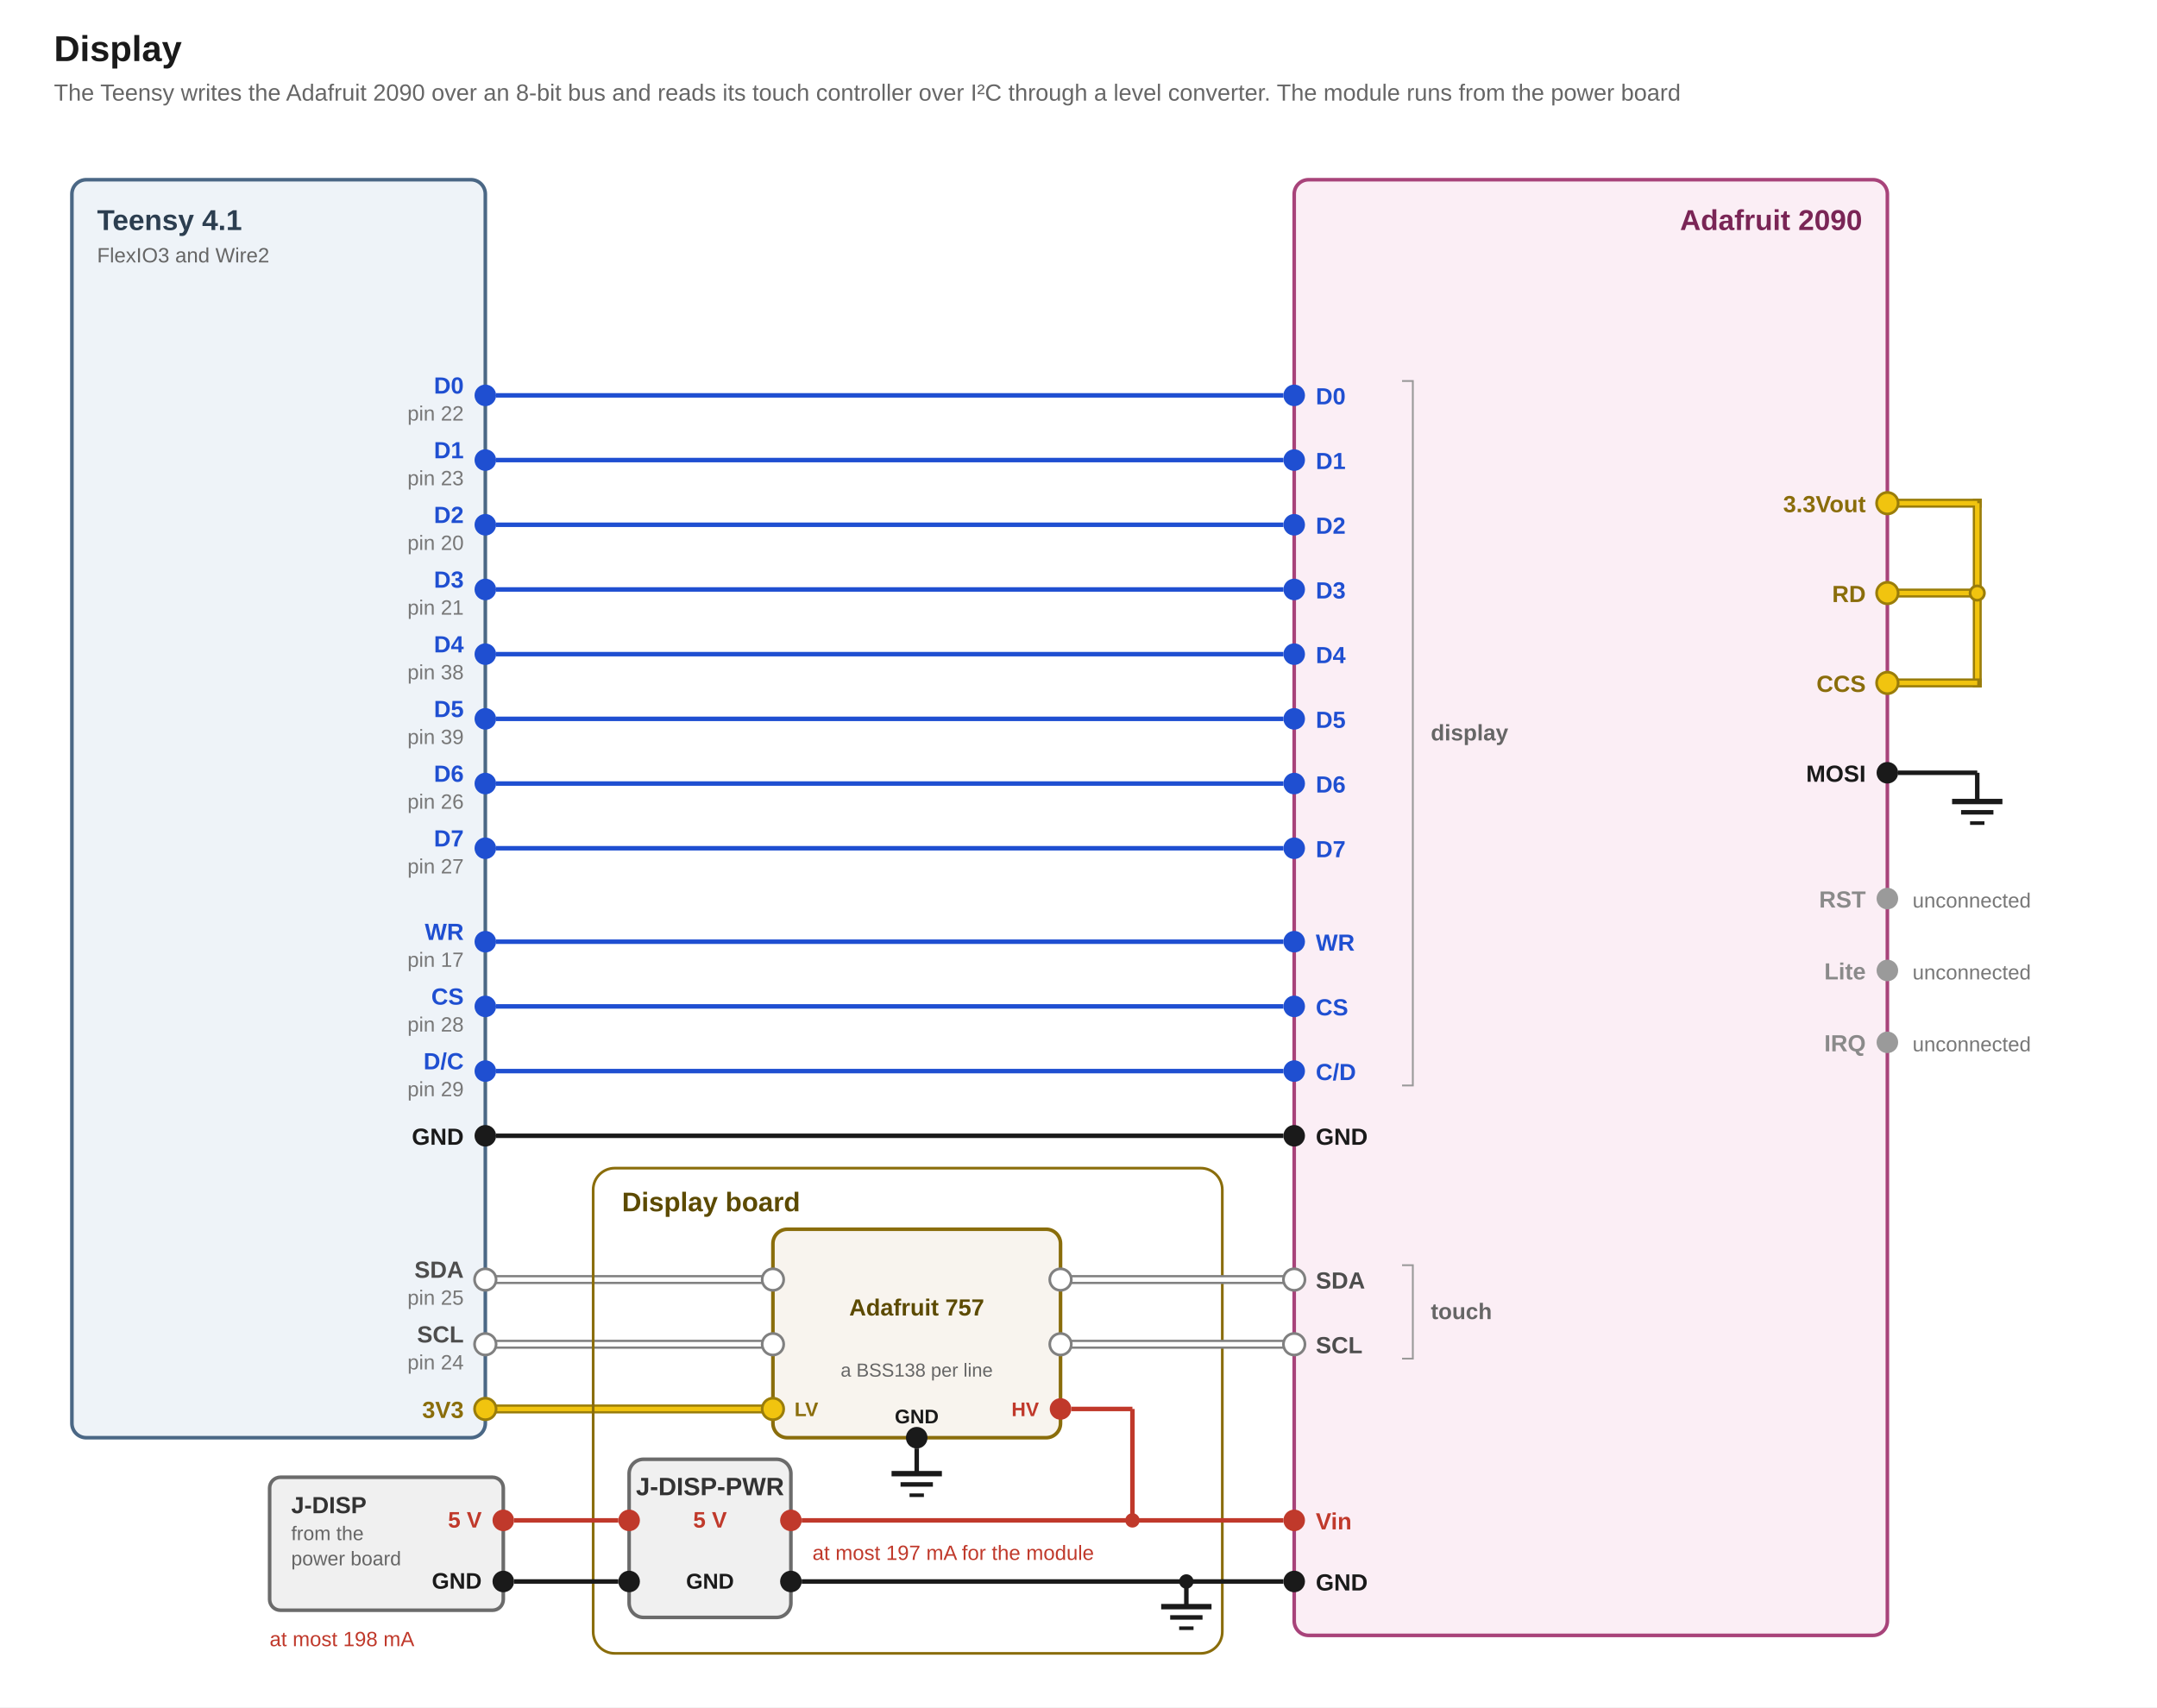
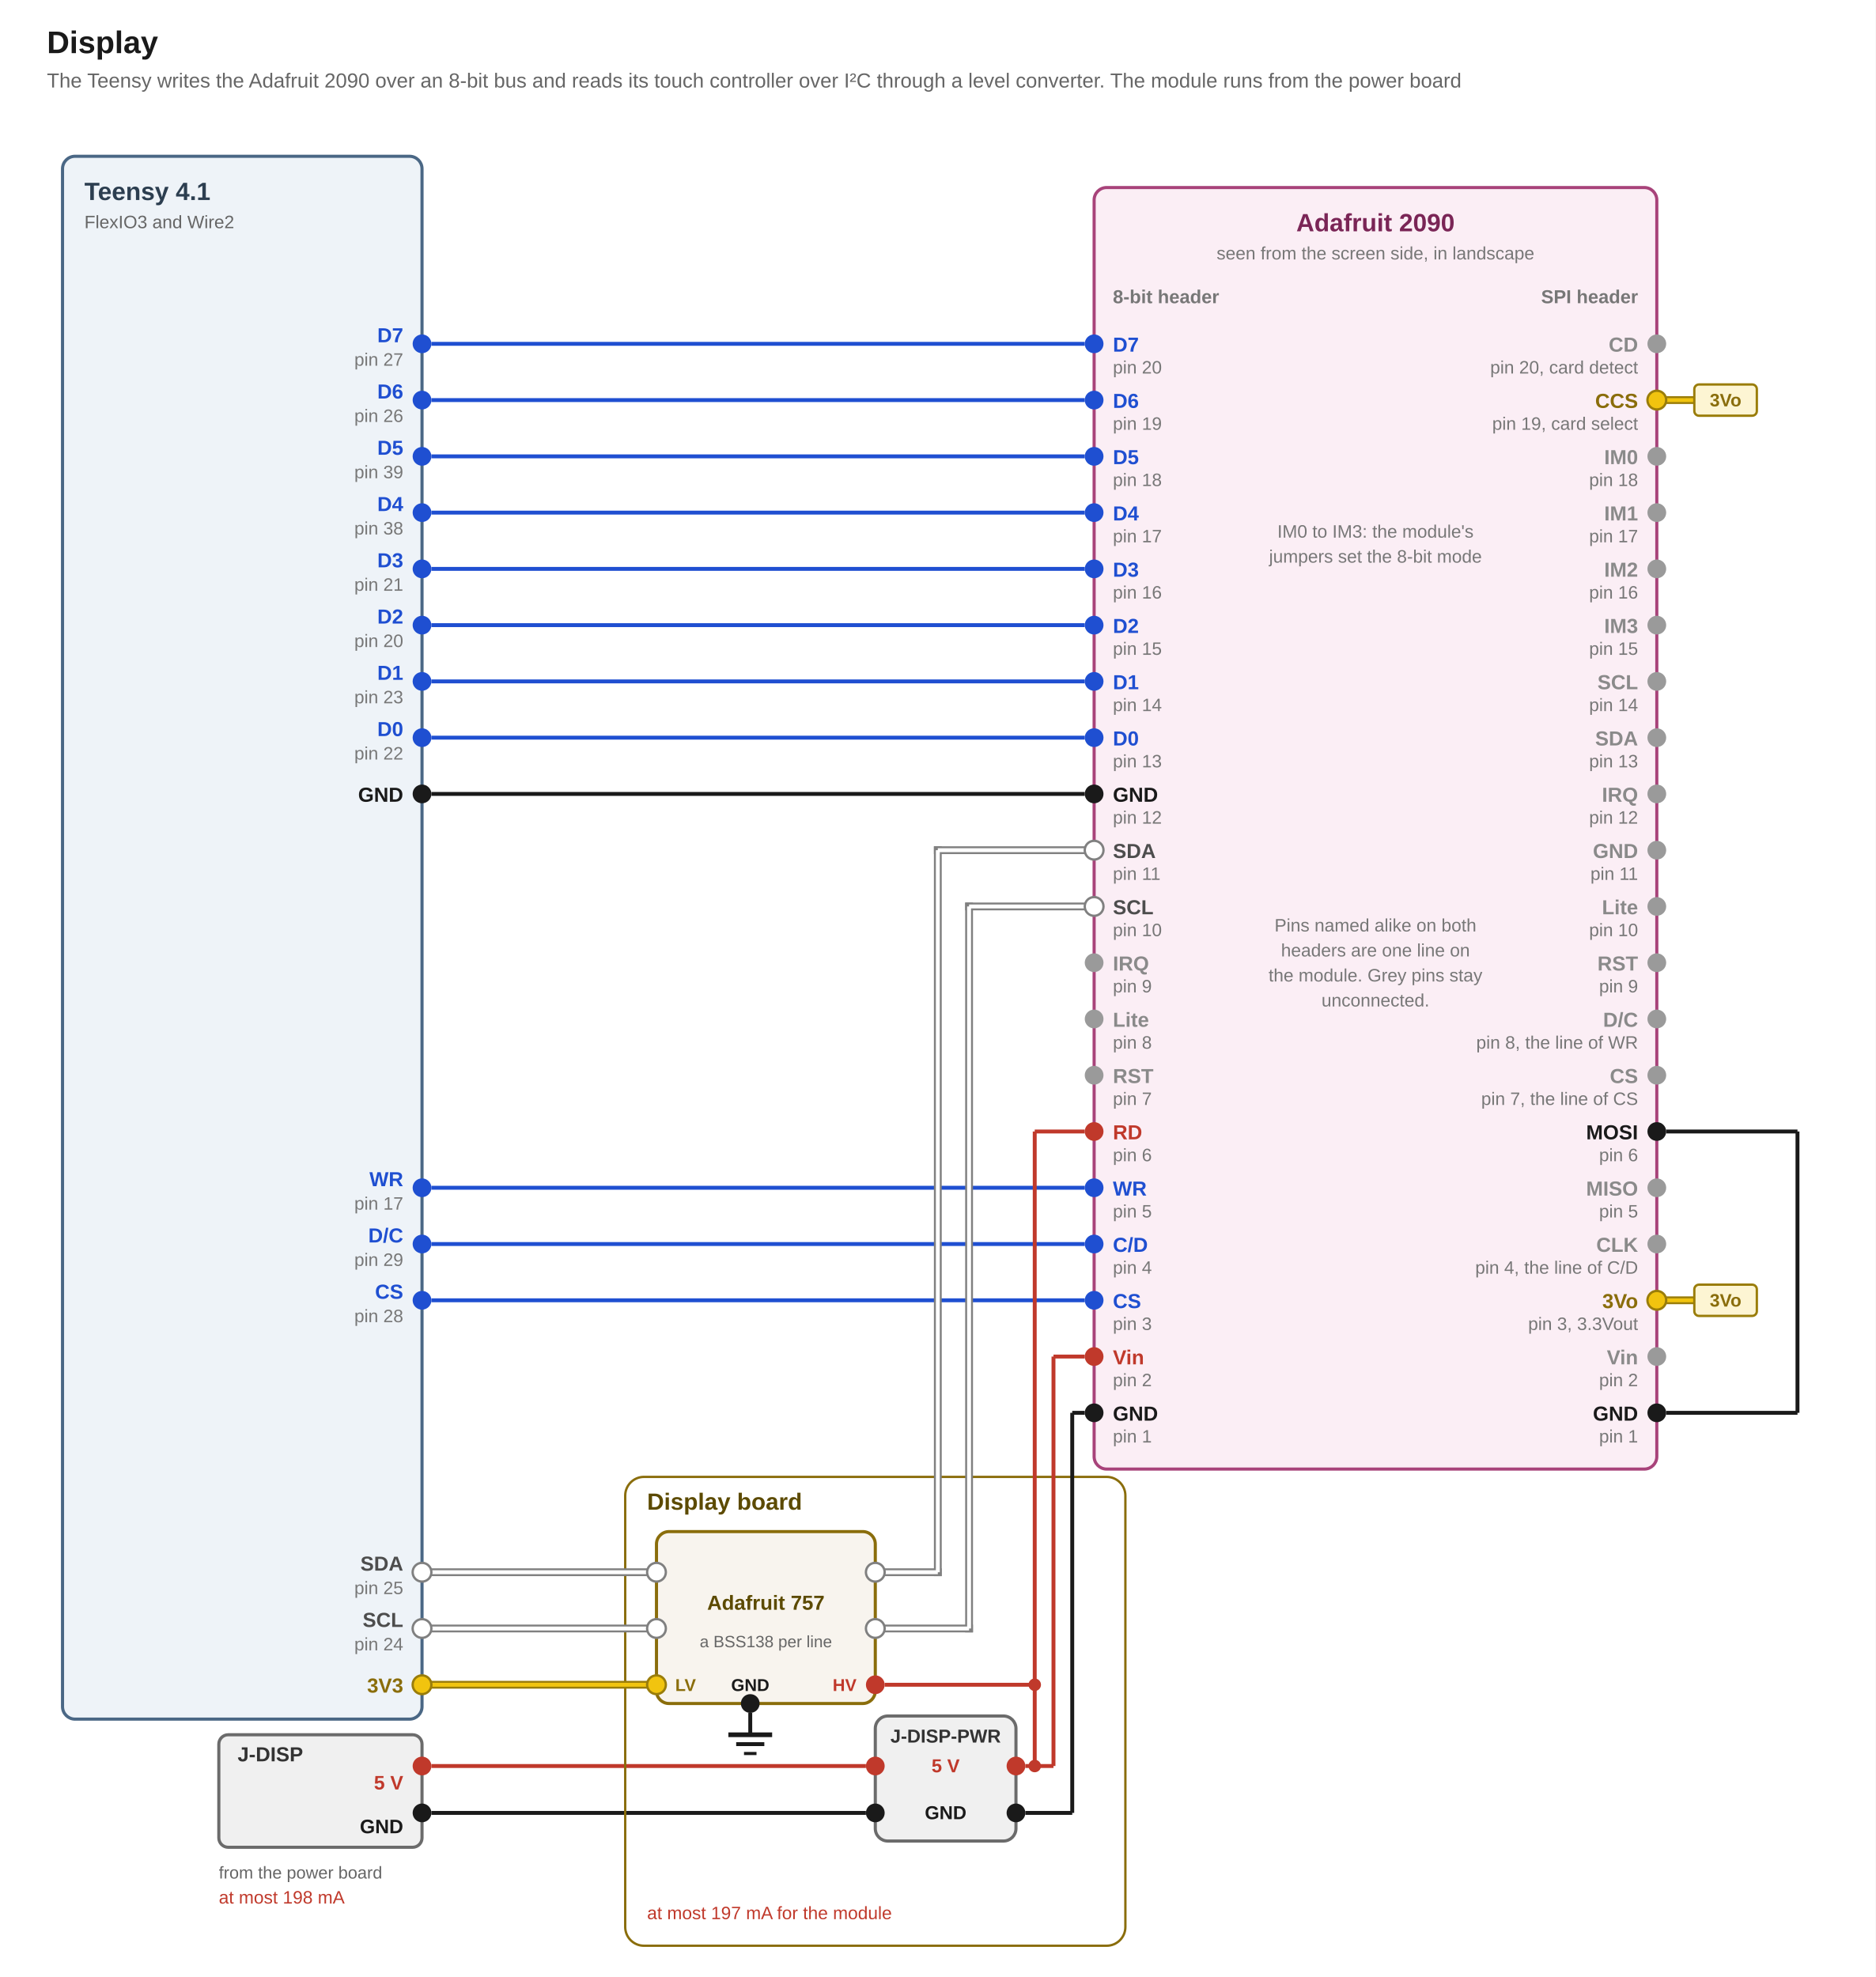
- <svg xmlns="http://www.w3.org/2000/svg" viewBox="0 0 1200 950" font-family="Segoe UI, Arial, sans-serif">
-   <rect x="0" y="0" width="1200" height="950" fill="#ffffff" />
+ <svg xmlns="http://www.w3.org/2000/svg" viewBox="0 0 1200 1265" font-family="Segoe UI, Arial, sans-serif">
+   <rect x="0" y="0" width="1200" height="1265" fill="#ffffff" />
  <text x="30" y="34" font-size="20" font-weight="700" fill="#1a1a1a">Display</text>
  <text x="30" y="56" font-size="13" fill="#666">The Teensy writes the Adafruit 2090 over an 8-bit bus and reads its touch controller over I²C through a level converter. The module runs from the power board</text>
-   <rect x="40" y="100" width="230" height="700" rx="8" fill="#eef3f8" stroke="#4a6785" stroke-width="2" />
+   <rect x="40" y="100" width="230" height="1000" rx="8" fill="#eef3f8" stroke="#4a6785" stroke-width="2" />
  <text x="54" y="128" font-size="16" font-weight="700" fill="#2c3e50">Teensy 4.1</text>
  <text x="54" y="146" font-size="11.5" fill="#666">FlexIO3 and Wire2</text>
-   <rect x="720" y="100" width="330" height="810" rx="8" fill="#fbeef5" stroke="#a8437a" stroke-width="2" />
-   <text x="1036" y="128" text-anchor="end" font-size="16" font-weight="700" fill="#7a2556">Adafruit 2090</text>
+   <rect x="700" y="120" width="360" height="820" rx="8" fill="#fbeef5" stroke="#a8437a" stroke-width="2" />
+   <text x="880" y="148" text-anchor="middle" font-size="16" font-weight="700" fill="#7a2556">Adafruit 2090</text>
+   <text x="880" y="166" text-anchor="middle" font-size="11.5" fill="#777">seen from the screen side, in landscape</text>
+   <text x="712" y="194" font-size="12" font-weight="700" fill="#777">8-bit header</text>
+   <text x="1048" y="194" text-anchor="end" font-size="12" font-weight="700" fill="#777">SPI header</text>
  <circle cx="270" cy="220" r="6" fill="#1f4fd1" />
-   <text x="258" y="219" text-anchor="end" font-size="13" font-weight="700" fill="#1f4fd1">D0</text>
-   <text x="258" y="234" text-anchor="end" font-size="11.5" fill="#777" data-pin="D0 to the display">pin 22</text>
-   <line x1="276" y1="220" x2="714" y2="220" stroke="#1f4fd1" stroke-width="2.5" />
-   <circle cx="720" cy="220" r="6" fill="#1f4fd1" />
-   <text x="732" y="225" font-size="13" font-weight="700" fill="#1f4fd1">D0</text>
+   <text x="258" y="219" text-anchor="end" font-size="13" font-weight="700" fill="#1f4fd1">D7</text>
+   <text x="258" y="234" text-anchor="end" font-size="11.5" fill="#777" data-pin="D7 to the display">pin 27</text>
+   <line x1="276" y1="220" x2="694" y2="220" stroke="#1f4fd1" stroke-width="2.5" />
  <circle cx="270" cy="256" r="6" fill="#1f4fd1" />
-   <text x="258" y="255" text-anchor="end" font-size="13" font-weight="700" fill="#1f4fd1">D1</text>
-   <text x="258" y="270" text-anchor="end" font-size="11.5" fill="#777" data-pin="D1 to the display">pin 23</text>
-   <line x1="276" y1="256" x2="714" y2="256" stroke="#1f4fd1" stroke-width="2.5" />
-   <circle cx="720" cy="256" r="6" fill="#1f4fd1" />
-   <text x="732" y="261" font-size="13" font-weight="700" fill="#1f4fd1">D1</text>
+   <text x="258" y="255" text-anchor="end" font-size="13" font-weight="700" fill="#1f4fd1">D6</text>
+   <text x="258" y="270" text-anchor="end" font-size="11.5" fill="#777" data-pin="D6 to the display">pin 26</text>
+   <line x1="276" y1="256" x2="694" y2="256" stroke="#1f4fd1" stroke-width="2.5" />
  <circle cx="270" cy="292" r="6" fill="#1f4fd1" />
-   <text x="258" y="291" text-anchor="end" font-size="13" font-weight="700" fill="#1f4fd1">D2</text>
-   <text x="258" y="306" text-anchor="end" font-size="11.5" fill="#777" data-pin="D2 to the display">pin 20</text>
-   <line x1="276" y1="292" x2="714" y2="292" stroke="#1f4fd1" stroke-width="2.5" />
-   <circle cx="720" cy="292" r="6" fill="#1f4fd1" />
-   <text x="732" y="297" font-size="13" font-weight="700" fill="#1f4fd1">D2</text>
+   <text x="258" y="291" text-anchor="end" font-size="13" font-weight="700" fill="#1f4fd1">D5</text>
+   <text x="258" y="306" text-anchor="end" font-size="11.5" fill="#777" data-pin="D5 to the display">pin 39</text>
+   <line x1="276" y1="292" x2="694" y2="292" stroke="#1f4fd1" stroke-width="2.5" />
  <circle cx="270" cy="328" r="6" fill="#1f4fd1" />
-   <text x="258" y="327" text-anchor="end" font-size="13" font-weight="700" fill="#1f4fd1">D3</text>
-   <text x="258" y="342" text-anchor="end" font-size="11.5" fill="#777" data-pin="D3 to the display">pin 21</text>
-   <line x1="276" y1="328" x2="714" y2="328" stroke="#1f4fd1" stroke-width="2.5" />
-   <circle cx="720" cy="328" r="6" fill="#1f4fd1" />
-   <text x="732" y="333" font-size="13" font-weight="700" fill="#1f4fd1">D3</text>
+   <text x="258" y="327" text-anchor="end" font-size="13" font-weight="700" fill="#1f4fd1">D4</text>
+   <text x="258" y="342" text-anchor="end" font-size="11.5" fill="#777" data-pin="D4 to the display">pin 38</text>
+   <line x1="276" y1="328" x2="694" y2="328" stroke="#1f4fd1" stroke-width="2.5" />
  <circle cx="270" cy="364" r="6" fill="#1f4fd1" />
-   <text x="258" y="363" text-anchor="end" font-size="13" font-weight="700" fill="#1f4fd1">D4</text>
-   <text x="258" y="378" text-anchor="end" font-size="11.5" fill="#777" data-pin="D4 to the display">pin 38</text>
-   <line x1="276" y1="364" x2="714" y2="364" stroke="#1f4fd1" stroke-width="2.5" />
-   <circle cx="720" cy="364" r="6" fill="#1f4fd1" />
-   <text x="732" y="369" font-size="13" font-weight="700" fill="#1f4fd1">D4</text>
+   <text x="258" y="363" text-anchor="end" font-size="13" font-weight="700" fill="#1f4fd1">D3</text>
+   <text x="258" y="378" text-anchor="end" font-size="11.5" fill="#777" data-pin="D3 to the display">pin 21</text>
+   <line x1="276" y1="364" x2="694" y2="364" stroke="#1f4fd1" stroke-width="2.5" />
  <circle cx="270" cy="400" r="6" fill="#1f4fd1" />
-   <text x="258" y="399" text-anchor="end" font-size="13" font-weight="700" fill="#1f4fd1">D5</text>
-   <text x="258" y="414" text-anchor="end" font-size="11.5" fill="#777" data-pin="D5 to the display">pin 39</text>
-   <line x1="276" y1="400" x2="714" y2="400" stroke="#1f4fd1" stroke-width="2.5" />
-   <circle cx="720" cy="400" r="6" fill="#1f4fd1" />
-   <text x="732" y="405" font-size="13" font-weight="700" fill="#1f4fd1">D5</text>
+   <text x="258" y="399" text-anchor="end" font-size="13" font-weight="700" fill="#1f4fd1">D2</text>
+   <text x="258" y="414" text-anchor="end" font-size="11.5" fill="#777" data-pin="D2 to the display">pin 20</text>
+   <line x1="276" y1="400" x2="694" y2="400" stroke="#1f4fd1" stroke-width="2.5" />
  <circle cx="270" cy="436" r="6" fill="#1f4fd1" />
-   <text x="258" y="435" text-anchor="end" font-size="13" font-weight="700" fill="#1f4fd1">D6</text>
-   <text x="258" y="450" text-anchor="end" font-size="11.5" fill="#777" data-pin="D6 to the display">pin 26</text>
-   <line x1="276" y1="436" x2="714" y2="436" stroke="#1f4fd1" stroke-width="2.5" />
-   <circle cx="720" cy="436" r="6" fill="#1f4fd1" />
-   <text x="732" y="441" font-size="13" font-weight="700" fill="#1f4fd1">D6</text>
+   <text x="258" y="435" text-anchor="end" font-size="13" font-weight="700" fill="#1f4fd1">D1</text>
+   <text x="258" y="450" text-anchor="end" font-size="11.5" fill="#777" data-pin="D1 to the display">pin 23</text>
+   <line x1="276" y1="436" x2="694" y2="436" stroke="#1f4fd1" stroke-width="2.5" />
  <circle cx="270" cy="472" r="6" fill="#1f4fd1" />
-   <text x="258" y="471" text-anchor="end" font-size="13" font-weight="700" fill="#1f4fd1">D7</text>
-   <text x="258" y="486" text-anchor="end" font-size="11.5" fill="#777" data-pin="D7 to the display">pin 27</text>
-   <line x1="276" y1="472" x2="714" y2="472" stroke="#1f4fd1" stroke-width="2.5" />
-   <circle cx="720" cy="472" r="6" fill="#1f4fd1" />
-   <text x="732" y="477" font-size="13" font-weight="700" fill="#1f4fd1">D7</text>
-   <circle cx="270" cy="524" r="6" fill="#1f4fd1" />
-   <text x="258" y="523" text-anchor="end" font-size="13" font-weight="700" fill="#1f4fd1">WR</text>
-   <text x="258" y="538" text-anchor="end" font-size="11.5" fill="#777" data-pin="WR to the display">pin 17</text>
-   <line x1="276" y1="524" x2="714" y2="524" stroke="#1f4fd1" stroke-width="2.5" />
-   <circle cx="720" cy="524" r="6" fill="#1f4fd1" />
-   <text x="732" y="529" font-size="13" font-weight="700" fill="#1f4fd1">WR</text>
-   <circle cx="270" cy="560" r="6" fill="#1f4fd1" />
-   <text x="258" y="559" text-anchor="end" font-size="13" font-weight="700" fill="#1f4fd1">CS</text>
-   <text x="258" y="574" text-anchor="end" font-size="11.5" fill="#777" data-pin="CS to the display controller">pin 28</text>
-   <line x1="276" y1="560" x2="714" y2="560" stroke="#1f4fd1" stroke-width="2.5" />
-   <circle cx="720" cy="560" r="6" fill="#1f4fd1" />
-   <text x="732" y="565" font-size="13" font-weight="700" fill="#1f4fd1">CS</text>
-   <circle cx="270" cy="596" r="6" fill="#1f4fd1" />
-   <text x="258" y="595" text-anchor="end" font-size="13" font-weight="700" fill="#1f4fd1">D/C</text>
-   <text x="258" y="610" text-anchor="end" font-size="11.5" fill="#777" data-pin="D/C to the display">pin 29</text>
-   <line x1="276" y1="596" x2="714" y2="596" stroke="#1f4fd1" stroke-width="2.5" />
-   <circle cx="720" cy="596" r="6" fill="#1f4fd1" />
-   <text x="732" y="601" font-size="13" font-weight="700" fill="#1f4fd1">C/D</text>
-   <circle cx="270" cy="632" r="6" fill="#1a1a1a" />
-   <text x="258" y="637" text-anchor="end" font-size="13" font-weight="700" fill="#1a1a1a">GND</text>
-   <line x1="276" y1="632" x2="714" y2="632" stroke="#1a1a1a" stroke-width="2.5" />
-   <circle cx="720" cy="632" r="6" fill="#1a1a1a" />
-   <text x="732" y="637" font-size="13" font-weight="700" fill="#1a1a1a">GND</text>
-   <text x="258" y="711" text-anchor="end" font-size="13" font-weight="700" fill="#4d4d4d">SDA</text>
-   <text x="258" y="726" text-anchor="end" font-size="11.5" fill="#777" data-pin="SDA to the touch controller">pin 25</text>
-   <line x1="276" y1="712" x2="424" y2="712" stroke="#808080" stroke-width="5" />
-   <line x1="276" y1="712" x2="424" y2="712" stroke="#ffffff" stroke-width="2.5" />
-   <text x="258" y="747" text-anchor="end" font-size="13" font-weight="700" fill="#4d4d4d">SCL</text>
-   <text x="258" y="762" text-anchor="end" font-size="11.5" fill="#777" data-pin="SCL to the touch controller">pin 24</text>
-   <line x1="276" y1="748" x2="424" y2="748" stroke="#808080" stroke-width="5" />
-   <line x1="276" y1="748" x2="424" y2="748" stroke="#ffffff" stroke-width="2.5" />
-   <text x="258" y="789" text-anchor="end" font-size="13" font-weight="700" fill="#8a6d0b">3V3</text>
-   <line x1="276" y1="784" x2="424" y2="784" stroke="#9a7d0a" stroke-width="5" />
-   <line x1="276" y1="784" x2="424" y2="784" stroke="#f1c40f" stroke-width="2.5" />
-   <rect x="330" y="650" width="350" height="270" rx="12" fill="none" stroke="#8a6d0b" stroke-width="1.5" />
-   <text x="346" y="674" font-size="15" font-weight="700" fill="#5c4a00">Display board</text>
-   <rect x="430" y="684" width="160" height="116" rx="8" fill="#f8f4ee" stroke="#8a6d0b" stroke-width="2" />
-   <text x="510" y="732" text-anchor="middle" font-size="13" font-weight="700" fill="#5c4a00">Adafruit 757</text>
-   <text x="510" y="766" text-anchor="middle" font-size="10.5" fill="#666">a BSS138 per line</text>
-   <text x="442" y="788" font-size="11" font-weight="700" fill="#8a6d0b">LV</text>
-   <circle cx="590" cy="784" r="6" fill="#c0392b" />
-   <text x="578" y="788" text-anchor="end" font-size="11" font-weight="700" fill="#c0392b">HV</text>
-   <circle cx="510" cy="800" r="6" fill="#1a1a1a" />
-   <text x="510" y="792" text-anchor="middle" font-size="11" font-weight="700" fill="#1a1a1a">GND</text>
-   <line x1="510" y1="806" x2="510" y2="820" stroke="#1a1a1a" stroke-width="2.5" />
-   <line x1="496" y1="820" x2="524" y2="820" stroke="#1a1a1a" stroke-width="3" />
-   <line x1="501" y1="826" x2="519" y2="826" stroke="#1a1a1a" stroke-width="2.5" />
-   <line x1="506" y1="832" x2="514" y2="832" stroke="#1a1a1a" stroke-width="2" />
-   <line x1="596" y1="712" x2="714" y2="712" stroke="#808080" stroke-width="5" />
-   <line x1="596" y1="748" x2="714" y2="748" stroke="#808080" stroke-width="5" />
-   <line x1="596" y1="712" x2="714" y2="712" stroke="#ffffff" stroke-width="2.5" />
-   <line x1="596" y1="748" x2="714" y2="748" stroke="#ffffff" stroke-width="2.5" />
-   <line x1="596" y1="784" x2="630" y2="784" stroke="#c0392b" stroke-width="2.5" />
-   <line x1="630" y1="784" x2="630" y2="846" stroke="#c0392b" stroke-width="2.5" />
-   <circle cx="630" cy="846" r="4" fill="#c0392b" />
-   <rect x="350" y="812" width="90" height="88" rx="8" fill="#f0f0f0" stroke="#6b6b6b" stroke-width="2" />
-   <text x="395" y="832" text-anchor="middle" font-size="14" font-weight="700" fill="#333333">J-DISP-PWR</text>
-   <circle cx="350" cy="846" r="6" fill="#c0392b" />
-   <circle cx="440" cy="846" r="6" fill="#c0392b" />
-   <text x="395" y="850" text-anchor="middle" font-size="12.5" font-weight="700" fill="#c0392b" data-fig="v_rail">5 V</text>
-   <circle cx="350" cy="880" r="6" fill="#1a1a1a" />
-   <circle cx="440" cy="880" r="6" fill="#1a1a1a" />
-   <text x="395" y="884" text-anchor="middle" font-size="12" font-weight="700" fill="#1a1a1a">GND</text>
-   <line x1="446" y1="846" x2="714" y2="846" stroke="#c0392b" stroke-width="2.5" />
-   <text x="452" y="868" font-size="11.5" fill="#c0392b" data-fig="i_module">at most 197 mA for the module</text>
-   <line x1="446" y1="880" x2="714" y2="880" stroke="#1a1a1a" stroke-width="2.5" />
-   <circle cx="660" cy="880" r="4" fill="#1a1a1a" />
-   <line x1="660" y1="880" x2="660" y2="894" stroke="#1a1a1a" stroke-width="2.5" />
-   <line x1="646" y1="894" x2="674" y2="894" stroke="#1a1a1a" stroke-width="3" />
-   <line x1="651" y1="900" x2="669" y2="900" stroke="#1a1a1a" stroke-width="2.5" />
-   <line x1="656" y1="906" x2="664" y2="906" stroke="#1a1a1a" stroke-width="2" />
-   <rect x="150" y="822" width="130" height="74" rx="6" fill="#f0f0f0" stroke="#6b6b6b" stroke-width="2" />
-   <text x="162" y="842" font-size="13" font-weight="700" fill="#333333">J-DISP</text>
-   <text x="162" y="857" font-size="11" fill="#666">from the</text>
-   <text x="162" y="871" font-size="11" fill="#666">power board</text>
-   <circle cx="280" cy="846" r="6" fill="#c0392b" />
-   <text x="268" y="850" text-anchor="end" font-size="12.5" font-weight="700" fill="#c0392b" data-fig="v_rail">5 V</text>
-   <circle cx="280" cy="880" r="6" fill="#1a1a1a" />
-   <text x="268" y="884" text-anchor="end" font-size="12.5" font-weight="700" fill="#1a1a1a">GND</text>
-   <line x1="286" y1="846" x2="344" y2="846" stroke="#c0392b" stroke-width="2.5" />
-   <line x1="286" y1="880" x2="344" y2="880" stroke="#1a1a1a" stroke-width="2.5" />
-   <text x="150" y="916" font-size="11.5" fill="#c0392b" data-fig="i_disp">at most 198 mA</text>
-   <text x="732" y="717" font-size="13" font-weight="700" fill="#4d4d4d">SDA</text>
-   <text x="732" y="753" font-size="13" font-weight="700" fill="#4d4d4d">SCL</text>
-   <circle cx="720" cy="846" r="6" fill="#c0392b" />
-   <text x="732" y="851" font-size="13" font-weight="700" fill="#c0392b">Vin</text>
-   <circle cx="720" cy="880" r="6" fill="#1a1a1a" />
-   <text x="732" y="885" font-size="13" font-weight="700" fill="#1a1a1a">GND</text>
-   <polyline points="780,212 786,212 786,604 780,604" fill="none" stroke="#999" stroke-width="1" />
-   <text x="796" y="412" font-size="12.5" font-weight="700" fill="#666">display</text>
-   <polyline points="780,704 786,704 786,756 780,756" fill="none" stroke="#999" stroke-width="1" />
-   <text x="796" y="734" font-size="12.5" font-weight="700" fill="#666">touch</text>
-   <text x="1038" y="335" text-anchor="end" font-size="13" font-weight="700" fill="#8a6d0b">RD</text>
-   <text x="1038" y="385" text-anchor="end" font-size="13" font-weight="700" fill="#8a6d0b">CCS</text>
-   <circle cx="1050" cy="430" r="6" fill="#1a1a1a" />
-   <text x="1038" y="435" text-anchor="end" font-size="13" font-weight="700" fill="#1a1a1a">MOSI</text>
-   <circle cx="1050" cy="500" r="6" fill="#9a9a9a" />
-   <text x="1038" y="505" text-anchor="end" font-size="13" font-weight="700" fill="#8a8a8a">RST</text>
-   <circle cx="1050" cy="540" r="6" fill="#9a9a9a" />
-   <text x="1038" y="545" text-anchor="end" font-size="13" font-weight="700" fill="#8a8a8a">Lite</text>
-   <circle cx="1050" cy="580" r="6" fill="#9a9a9a" />
-   <text x="1038" y="585" text-anchor="end" font-size="13" font-weight="700" fill="#8a8a8a">IRQ</text>
-   <text x="1038" y="285" text-anchor="end" font-size="13" font-weight="700" fill="#8a6d0b">3.3Vout</text>
-   <line x1="1056" y1="280" x2="1102.5" y2="280" stroke="#9a7d0a" stroke-width="5" />
-   <line x1="1100" y1="277.5" x2="1100" y2="382.5" stroke="#9a7d0a" stroke-width="5" />
-   <line x1="1056" y1="330" x2="1100" y2="330" stroke="#9a7d0a" stroke-width="5" />
-   <line x1="1056" y1="280" x2="1100" y2="280" stroke="#f1c40f" stroke-width="2.5" />
-   <line x1="1100" y1="280" x2="1100" y2="380" stroke="#f1c40f" stroke-width="2.5" />
-   <line x1="1056" y1="330" x2="1100" y2="330" stroke="#f1c40f" stroke-width="2.5" />
-   <line x1="1056" y1="380" x2="1102.5" y2="380" stroke="#9a7d0a" stroke-width="5" />
-   <line x1="1056" y1="380" x2="1100" y2="380" stroke="#f1c40f" stroke-width="2.5" />
-   <line x1="1056" y1="430" x2="1100" y2="430" stroke="#1a1a1a" stroke-width="2.5" />
-   <line x1="1100" y1="430" x2="1100" y2="446" stroke="#1a1a1a" stroke-width="2.5" />
-   <line x1="1086" y1="446" x2="1114" y2="446" stroke="#1a1a1a" stroke-width="3" />
-   <line x1="1091" y1="452" x2="1109" y2="452" stroke="#1a1a1a" stroke-width="2.5" />
-   <line x1="1096" y1="458" x2="1104" y2="458" stroke="#1a1a1a" stroke-width="2" />
-   <text x="1064" y="505" font-size="11.5" fill="#777">unconnected</text>
-   <text x="1064" y="545" font-size="11.5" fill="#777">unconnected</text>
-   <text x="1064" y="585" font-size="11.5" fill="#777">unconnected</text>
-   <circle cx="270" cy="712" r="6" fill="#ffffff" stroke="#808080" stroke-width="1.5" />
-   <circle cx="270" cy="748" r="6" fill="#ffffff" stroke="#808080" stroke-width="1.5" />
-   <circle cx="270" cy="784" r="6" fill="#f1c40f" stroke="#9a7d0a" stroke-width="1.5" />
-   <circle cx="430" cy="712" r="6" fill="#ffffff" stroke="#808080" stroke-width="1.5" />
-   <circle cx="430" cy="748" r="6" fill="#ffffff" stroke="#808080" stroke-width="1.5" />
-   <circle cx="430" cy="784" r="6" fill="#f1c40f" stroke="#9a7d0a" stroke-width="1.5" />
-   <circle cx="590" cy="712" r="6" fill="#ffffff" stroke="#808080" stroke-width="1.5" />
-   <circle cx="590" cy="748" r="6" fill="#ffffff" stroke="#808080" stroke-width="1.5" />
-   <circle cx="720" cy="712" r="6" fill="#ffffff" stroke="#808080" stroke-width="1.5" />
-   <circle cx="720" cy="748" r="6" fill="#ffffff" stroke="#808080" stroke-width="1.5" />
-   <circle cx="1050" cy="330" r="6" fill="#f1c40f" stroke="#9a7d0a" stroke-width="1.5" />
-   <circle cx="1050" cy="380" r="6" fill="#f1c40f" stroke="#9a7d0a" stroke-width="1.5" />
-   <circle cx="1050" cy="280" r="6" fill="#f1c40f" stroke="#9a7d0a" stroke-width="1.5" />
-   <circle cx="1100" cy="330" r="4" fill="#f1c40f" stroke="#9a7d0a" stroke-width="1.5" />
+   <text x="258" y="471" text-anchor="end" font-size="13" font-weight="700" fill="#1f4fd1">D0</text>
+   <text x="258" y="486" text-anchor="end" font-size="11.5" fill="#777" data-pin="D0 to the display">pin 22</text>
+   <line x1="276" y1="472" x2="694" y2="472" stroke="#1f4fd1" stroke-width="2.5" />
+   <circle cx="270" cy="760" r="6" fill="#1f4fd1" />
+   <text x="258" y="759" text-anchor="end" font-size="13" font-weight="700" fill="#1f4fd1">WR</text>
+   <text x="258" y="774" text-anchor="end" font-size="11.5" fill="#777" data-pin="WR to the display">pin 17</text>
+   <line x1="276" y1="760" x2="694" y2="760" stroke="#1f4fd1" stroke-width="2.5" />
+   <circle cx="270" cy="796" r="6" fill="#1f4fd1" />
+   <text x="258" y="795" text-anchor="end" font-size="13" font-weight="700" fill="#1f4fd1">D/C</text>
+   <text x="258" y="810" text-anchor="end" font-size="11.5" fill="#777" data-pin="D/C to the display">pin 29</text>
+   <line x1="276" y1="796" x2="694" y2="796" stroke="#1f4fd1" stroke-width="2.5" />
+   <circle cx="270" cy="832" r="6" fill="#1f4fd1" />
+   <text x="258" y="831" text-anchor="end" font-size="13" font-weight="700" fill="#1f4fd1">CS</text>
+   <text x="258" y="846" text-anchor="end" font-size="11.5" fill="#777" data-pin="CS to the display controller">pin 28</text>
+   <line x1="276" y1="832" x2="694" y2="832" stroke="#1f4fd1" stroke-width="2.5" />
+   <circle cx="270" cy="508" r="6" fill="#1a1a1a" />
+   <text x="258" y="513" text-anchor="end" font-size="13" font-weight="700" fill="#1a1a1a">GND</text>
+   <line x1="276" y1="508" x2="694" y2="508" stroke="#1a1a1a" stroke-width="2.5" />
+   <circle cx="700" cy="220" r="6" fill="#1f4fd1" />
+   <text x="712" y="225" font-size="13" font-weight="700" fill="#1f4fd1">D7</text>
+   <text x="712" y="239" font-size="11.5" fill="#777">pin 20</text>
+   <circle cx="700" cy="256" r="6" fill="#1f4fd1" />
+   <text x="712" y="261" font-size="13" font-weight="700" fill="#1f4fd1">D6</text>
+   <text x="712" y="275" font-size="11.5" fill="#777">pin 19</text>
+   <circle cx="700" cy="292" r="6" fill="#1f4fd1" />
+   <text x="712" y="297" font-size="13" font-weight="700" fill="#1f4fd1">D5</text>
+   <text x="712" y="311" font-size="11.5" fill="#777">pin 18</text>
+   <circle cx="700" cy="328" r="6" fill="#1f4fd1" />
+   <text x="712" y="333" font-size="13" font-weight="700" fill="#1f4fd1">D4</text>
+   <text x="712" y="347" font-size="11.5" fill="#777">pin 17</text>
+   <circle cx="700" cy="364" r="6" fill="#1f4fd1" />
+   <text x="712" y="369" font-size="13" font-weight="700" fill="#1f4fd1">D3</text>
+   <text x="712" y="383" font-size="11.5" fill="#777">pin 16</text>
+   <circle cx="700" cy="400" r="6" fill="#1f4fd1" />
+   <text x="712" y="405" font-size="13" font-weight="700" fill="#1f4fd1">D2</text>
+   <text x="712" y="419" font-size="11.5" fill="#777">pin 15</text>
+   <circle cx="700" cy="436" r="6" fill="#1f4fd1" />
+   <text x="712" y="441" font-size="13" font-weight="700" fill="#1f4fd1">D1</text>
+   <text x="712" y="455" font-size="11.5" fill="#777">pin 14</text>
+   <circle cx="700" cy="472" r="6" fill="#1f4fd1" />
+   <text x="712" y="477" font-size="13" font-weight="700" fill="#1f4fd1">D0</text>
+   <text x="712" y="491" font-size="11.5" fill="#777">pin 13</text>
+   <circle cx="700" cy="508" r="6" fill="#1a1a1a" />
+   <text x="712" y="513" font-size="13" font-weight="700" fill="#1a1a1a">GND</text>
+   <text x="712" y="527" font-size="11.5" fill="#777">pin 12</text>
+   <text x="712" y="549" font-size="13" font-weight="700" fill="#4d4d4d">SDA</text>
+   <text x="712" y="563" font-size="11.5" fill="#777">pin 11</text>
+   <text x="712" y="585" font-size="13" font-weight="700" fill="#4d4d4d">SCL</text>
+   <text x="712" y="599" font-size="11.5" fill="#777">pin 10</text>
+   <circle cx="700" cy="616" r="6" fill="#9a9a9a" />
+   <text x="712" y="621" font-size="13" font-weight="700" fill="#8a8a8a">IRQ</text>
+   <text x="712" y="635" font-size="11.5" fill="#777">pin 9</text>
+   <circle cx="700" cy="652" r="6" fill="#9a9a9a" />
+   <text x="712" y="657" font-size="13" font-weight="700" fill="#8a8a8a">Lite</text>
+   <text x="712" y="671" font-size="11.5" fill="#777">pin 8</text>
+   <circle cx="700" cy="688" r="6" fill="#9a9a9a" />
+   <text x="712" y="693" font-size="13" font-weight="700" fill="#8a8a8a">RST</text>
+   <text x="712" y="707" font-size="11.5" fill="#777">pin 7</text>
+   <circle cx="700" cy="724" r="6" fill="#c0392b" />
+   <text x="712" y="729" font-size="13" font-weight="700" fill="#c0392b">RD</text>
+   <text x="712" y="743" font-size="11.5" fill="#777">pin 6</text>
+   <circle cx="700" cy="760" r="6" fill="#1f4fd1" />
+   <text x="712" y="765" font-size="13" font-weight="700" fill="#1f4fd1">WR</text>
+   <text x="712" y="779" font-size="11.5" fill="#777">pin 5</text>
+   <circle cx="700" cy="796" r="6" fill="#1f4fd1" />
+   <text x="712" y="801" font-size="13" font-weight="700" fill="#1f4fd1">C/D</text>
+   <text x="712" y="815" font-size="11.5" fill="#777">pin 4</text>
+   <circle cx="700" cy="832" r="6" fill="#1f4fd1" />
+   <text x="712" y="837" font-size="13" font-weight="700" fill="#1f4fd1">CS</text>
+   <text x="712" y="851" font-size="11.5" fill="#777">pin 3</text>
+   <circle cx="700" cy="868" r="6" fill="#c0392b" />
+   <text x="712" y="873" font-size="13" font-weight="700" fill="#c0392b">Vin</text>
+   <text x="712" y="887" font-size="11.5" fill="#777">pin 2</text>
+   <circle cx="700" cy="904" r="6" fill="#1a1a1a" />
+   <text x="712" y="909" font-size="13" font-weight="700" fill="#1a1a1a">GND</text>
+   <text x="712" y="923" font-size="11.5" fill="#777">pin 1</text>
+   <circle cx="1060" cy="220" r="6" fill="#9a9a9a" />
+   <text x="1048" y="225" text-anchor="end" font-size="13" font-weight="700" fill="#8a8a8a">CD</text>
+   <text x="1048" y="239" text-anchor="end" font-size="11.5" fill="#777">pin 20, card detect</text>
+   <text x="1048" y="261" text-anchor="end" font-size="13" font-weight="700" fill="#8a6d0b">CCS</text>
+   <text x="1048" y="275" text-anchor="end" font-size="11.5" fill="#777">pin 19, card select</text>
+   <circle cx="1060" cy="292" r="6" fill="#9a9a9a" />
+   <text x="1048" y="297" text-anchor="end" font-size="13" font-weight="700" fill="#8a8a8a">IM0</text>
+   <text x="1048" y="311" text-anchor="end" font-size="11.5" fill="#777">pin 18</text>
+   <circle cx="1060" cy="328" r="6" fill="#9a9a9a" />
+   <text x="1048" y="333" text-anchor="end" font-size="13" font-weight="700" fill="#8a8a8a">IM1</text>
+   <text x="1048" y="347" text-anchor="end" font-size="11.5" fill="#777">pin 17</text>
+   <circle cx="1060" cy="364" r="6" fill="#9a9a9a" />
+   <text x="1048" y="369" text-anchor="end" font-size="13" font-weight="700" fill="#8a8a8a">IM2</text>
+   <text x="1048" y="383" text-anchor="end" font-size="11.5" fill="#777">pin 16</text>
+   <circle cx="1060" cy="400" r="6" fill="#9a9a9a" />
+   <text x="1048" y="405" text-anchor="end" font-size="13" font-weight="700" fill="#8a8a8a">IM3</text>
+   <text x="1048" y="419" text-anchor="end" font-size="11.5" fill="#777">pin 15</text>
+   <circle cx="1060" cy="436" r="6" fill="#9a9a9a" />
+   <text x="1048" y="441" text-anchor="end" font-size="13" font-weight="700" fill="#8a8a8a">SCL</text>
+   <text x="1048" y="455" text-anchor="end" font-size="11.5" fill="#777">pin 14</text>
+   <circle cx="1060" cy="472" r="6" fill="#9a9a9a" />
+   <text x="1048" y="477" text-anchor="end" font-size="13" font-weight="700" fill="#8a8a8a">SDA</text>
+   <text x="1048" y="491" text-anchor="end" font-size="11.5" fill="#777">pin 13</text>
+   <circle cx="1060" cy="508" r="6" fill="#9a9a9a" />
+   <text x="1048" y="513" text-anchor="end" font-size="13" font-weight="700" fill="#8a8a8a">IRQ</text>
+   <text x="1048" y="527" text-anchor="end" font-size="11.5" fill="#777">pin 12</text>
+   <circle cx="1060" cy="544" r="6" fill="#9a9a9a" />
+   <text x="1048" y="549" text-anchor="end" font-size="13" font-weight="700" fill="#8a8a8a">GND</text>
+   <text x="1048" y="563" text-anchor="end" font-size="11.5" fill="#777">pin 11</text>
+   <circle cx="1060" cy="580" r="6" fill="#9a9a9a" />
+   <text x="1048" y="585" text-anchor="end" font-size="13" font-weight="700" fill="#8a8a8a">Lite</text>
+   <text x="1048" y="599" text-anchor="end" font-size="11.5" fill="#777">pin 10</text>
+   <circle cx="1060" cy="616" r="6" fill="#9a9a9a" />
+   <text x="1048" y="621" text-anchor="end" font-size="13" font-weight="700" fill="#8a8a8a">RST</text>
+   <text x="1048" y="635" text-anchor="end" font-size="11.5" fill="#777">pin 9</text>
+   <circle cx="1060" cy="652" r="6" fill="#9a9a9a" />
+   <text x="1048" y="657" text-anchor="end" font-size="13" font-weight="700" fill="#8a8a8a">D/C</text>
+   <text x="1048" y="671" text-anchor="end" font-size="11.5" fill="#777">pin 8, the line of WR</text>
+   <circle cx="1060" cy="688" r="6" fill="#9a9a9a" />
+   <text x="1048" y="693" text-anchor="end" font-size="13" font-weight="700" fill="#8a8a8a">CS</text>
+   <text x="1048" y="707" text-anchor="end" font-size="11.5" fill="#777">pin 7, the line of CS</text>
+   <circle cx="1060" cy="724" r="6" fill="#1a1a1a" />
+   <text x="1048" y="729" text-anchor="end" font-size="13" font-weight="700" fill="#1a1a1a">MOSI</text>
+   <text x="1048" y="743" text-anchor="end" font-size="11.5" fill="#777">pin 6</text>
+   <circle cx="1060" cy="760" r="6" fill="#9a9a9a" />
+   <text x="1048" y="765" text-anchor="end" font-size="13" font-weight="700" fill="#8a8a8a">MISO</text>
+   <text x="1048" y="779" text-anchor="end" font-size="11.5" fill="#777">pin 5</text>
+   <circle cx="1060" cy="796" r="6" fill="#9a9a9a" />
+   <text x="1048" y="801" text-anchor="end" font-size="13" font-weight="700" fill="#8a8a8a">CLK</text>
+   <text x="1048" y="815" text-anchor="end" font-size="11.5" fill="#777">pin 4, the line of C/D</text>
+   <text x="1048" y="837" text-anchor="end" font-size="13" font-weight="700" fill="#8a6d0b">3Vo</text>
+   <text x="1048" y="851" text-anchor="end" font-size="11.5" fill="#777">pin 3, 3.3Vout</text>
+   <circle cx="1060" cy="868" r="6" fill="#9a9a9a" />
+   <text x="1048" y="873" text-anchor="end" font-size="13" font-weight="700" fill="#8a8a8a">Vin</text>
+   <text x="1048" y="887" text-anchor="end" font-size="11.5" fill="#777">pin 2</text>
+   <circle cx="1060" cy="904" r="6" fill="#1a1a1a" />
+   <text x="1048" y="909" text-anchor="end" font-size="13" font-weight="700" fill="#1a1a1a">GND</text>
+   <text x="1048" y="923" text-anchor="end" font-size="11.5" fill="#777">pin 1</text>
+   <text x="880" y="344" text-anchor="middle" font-size="11.5" fill="#777">IM0 to IM3: the module's</text>
+   <text x="880" y="360" text-anchor="middle" font-size="11.5" fill="#777">jumpers set the 8-bit mode</text>
+   <text x="880" y="596" text-anchor="middle" font-size="11.5" fill="#777">Pins named alike on both</text>
+   <text x="880" y="612" text-anchor="middle" font-size="11.5" fill="#777">headers are one line on</text>
+   <text x="880" y="628" text-anchor="middle" font-size="11.5" fill="#777">the module. Grey pins stay</text>
+   <text x="880" y="644" text-anchor="middle" font-size="11.5" fill="#777">unconnected.</text>
+   <line x1="1066" y1="256" x2="1084" y2="256" stroke="#9a7d0a" stroke-width="5" />
+   <line x1="1066" y1="256" x2="1084" y2="256" stroke="#f1c40f" stroke-width="2.5" />
+   <rect x="1084" y="246" width="40" height="20" rx="3" fill="#fdf5d3" stroke="#9a7d0a" stroke-width="1.5" />
+   <text x="1104" y="260" text-anchor="middle" font-size="11.5" font-weight="700" fill="#8a6d0b">3Vo</text>
+   <line x1="1066" y1="832" x2="1084" y2="832" stroke="#9a7d0a" stroke-width="5" />
+   <line x1="1066" y1="832" x2="1084" y2="832" stroke="#f1c40f" stroke-width="2.5" />
+   <rect x="1084" y="822" width="40" height="20" rx="3" fill="#fdf5d3" stroke="#9a7d0a" stroke-width="1.5" />
+   <text x="1104" y="836" text-anchor="middle" font-size="11.5" font-weight="700" fill="#8a6d0b">3Vo</text>
+   <line x1="1066" y1="724" x2="1150" y2="724" stroke="#1a1a1a" stroke-width="2.5" />
+   <line x1="1150" y1="724" x2="1150" y2="904" stroke="#1a1a1a" stroke-width="2.5" />
+   <line x1="1150" y1="904" x2="1066" y2="904" stroke="#1a1a1a" stroke-width="2.5" />
+   <rect x="140" y="1110" width="130" height="72" rx="6" fill="#f0f0f0" stroke="#6b6b6b" stroke-width="2" />
+   <text x="152" y="1127" font-size="13" font-weight="700" fill="#333333">J-DISP</text>
+   <circle cx="270" cy="1130" r="6" fill="#c0392b" />
+   <text x="258" y="1145" text-anchor="end" font-size="12.5" font-weight="700" fill="#c0392b" data-fig="v_rail">5 V</text>
+   <circle cx="270" cy="1160" r="6" fill="#1a1a1a" />
+   <text x="258" y="1173" text-anchor="end" font-size="12.5" font-weight="700" fill="#1a1a1a">GND</text>
+   <text x="140" y="1202" font-size="11" fill="#666">from the power board</text>
+   <text x="140" y="1218" font-size="11.5" fill="#c0392b" data-fig="i_disp">at most 198 mA</text>
+   <line x1="276" y1="1130" x2="554" y2="1130" stroke="#c0392b" stroke-width="2.5" />
+   <line x1="276" y1="1160" x2="554" y2="1160" stroke="#1a1a1a" stroke-width="2.5" />
+   <rect x="400" y="945" width="320" height="300" rx="12" fill="none" stroke="#8a6d0b" stroke-width="1.5" />
+   <text x="414" y="966" font-size="15" font-weight="700" fill="#5c4a00">Display board</text>
+   <rect x="560" y="1098" width="90" height="80" rx="8" fill="#f0f0f0" stroke="#6b6b6b" stroke-width="2" />
+   <text x="605" y="1115" text-anchor="middle" font-size="12" font-weight="700" fill="#333333">J-DISP-PWR</text>
+   <circle cx="560" cy="1130" r="6" fill="#c0392b" />
+   <circle cx="650" cy="1130" r="6" fill="#c0392b" />
+   <text x="605" y="1134" text-anchor="middle" font-size="12" font-weight="700" fill="#c0392b" data-fig="v_rail">5 V</text>
+   <circle cx="560" cy="1160" r="6" fill="#1a1a1a" />
+   <circle cx="650" cy="1160" r="6" fill="#1a1a1a" />
+   <text x="605" y="1164" text-anchor="middle" font-size="12" font-weight="700" fill="#1a1a1a">GND</text>
+   <text x="414" y="1228" font-size="11.5" fill="#c0392b" data-fig="i_module">at most 197 mA for the module</text>
+   <rect x="420" y="980" width="140" height="110" rx="8" fill="#f8f4ee" stroke="#8a6d0b" stroke-width="2" />
+   <text x="490" y="1030" text-anchor="middle" font-size="13" font-weight="700" fill="#5c4a00">Adafruit 757</text>
+   <text x="490" y="1054" text-anchor="middle" font-size="10.5" fill="#666">a BSS138 per line</text>
+   <text x="432" y="1082" font-size="11" font-weight="700" fill="#8a6d0b">LV</text>
+   <circle cx="560" cy="1078" r="6" fill="#c0392b" />
+   <text x="548" y="1082" text-anchor="end" font-size="11" font-weight="700" fill="#c0392b">HV</text>
+   <circle cx="480" cy="1090" r="6" fill="#1a1a1a" />
+   <text x="480" y="1082" text-anchor="middle" font-size="11" font-weight="700" fill="#1a1a1a">GND</text>
+   <line x1="480" y1="1096" x2="480" y2="1110" stroke="#1a1a1a" stroke-width="2.5" />
+   <line x1="466" y1="1110" x2="494" y2="1110" stroke="#1a1a1a" stroke-width="3" />
+   <line x1="471" y1="1116" x2="489" y2="1116" stroke="#1a1a1a" stroke-width="2.5" />
+   <line x1="476" y1="1122" x2="484" y2="1122" stroke="#1a1a1a" stroke-width="2" />
+   <line x1="566" y1="1078" x2="662" y2="1078" stroke="#c0392b" stroke-width="2.5" />
+   <circle cx="662" cy="1078" r="4" fill="#c0392b" />
+   <text x="258" y="1005" text-anchor="end" font-size="13" font-weight="700" fill="#4d4d4d">SDA</text>
+   <text x="258" y="1020" text-anchor="end" font-size="11.5" fill="#777" data-pin="SDA to the touch controller">pin 25</text>
+   <line x1="276" y1="1006" x2="414" y2="1006" stroke="#808080" stroke-width="5" />
+   <line x1="276" y1="1006" x2="414" y2="1006" stroke="#ffffff" stroke-width="2.5" />
+   <text x="258" y="1041" text-anchor="end" font-size="13" font-weight="700" fill="#4d4d4d">SCL</text>
+   <text x="258" y="1056" text-anchor="end" font-size="11.5" fill="#777" data-pin="SCL to the touch controller">pin 24</text>
+   <line x1="276" y1="1042" x2="414" y2="1042" stroke="#808080" stroke-width="5" />
+   <line x1="276" y1="1042" x2="414" y2="1042" stroke="#ffffff" stroke-width="2.5" />
+   <text x="258" y="1083" text-anchor="end" font-size="13" font-weight="700" fill="#8a6d0b">3V3</text>
+   <line x1="276" y1="1078" x2="414" y2="1078" stroke="#9a7d0a" stroke-width="5" />
+   <line x1="276" y1="1078" x2="414" y2="1078" stroke="#f1c40f" stroke-width="2.5" />
+   <line x1="656" y1="1130" x2="674" y2="1130" stroke="#c0392b" stroke-width="2.5" />
+   <circle cx="662" cy="1130" r="4" fill="#c0392b" />
+   <line x1="662" y1="1130" x2="662" y2="724" stroke="#c0392b" stroke-width="2.5" />
+   <line x1="662" y1="724" x2="694" y2="724" stroke="#c0392b" stroke-width="2.5" />
+   <line x1="674" y1="1130" x2="674" y2="868" stroke="#c0392b" stroke-width="2.5" />
+   <line x1="674" y1="868" x2="694" y2="868" stroke="#c0392b" stroke-width="2.5" />
+   <line x1="656" y1="1160" x2="686" y2="1160" stroke="#1a1a1a" stroke-width="2.5" />
+   <line x1="686" y1="1160" x2="686" y2="904" stroke="#1a1a1a" stroke-width="2.5" />
+   <line x1="686" y1="904" x2="694" y2="904" stroke="#1a1a1a" stroke-width="2.5" />
+   <line x1="566" y1="1006" x2="602.5" y2="1006" stroke="#808080" stroke-width="5" />
+   <line x1="600" y1="1008.5" x2="600" y2="541.5" stroke="#808080" stroke-width="5" />
+   <line x1="597.5" y1="544" x2="694" y2="544" stroke="#808080" stroke-width="5" />
+   <line x1="566" y1="1006" x2="600" y2="1006" stroke="#ffffff" stroke-width="2.5" />
+   <line x1="600" y1="1006" x2="600" y2="544" stroke="#ffffff" stroke-width="2.5" />
+   <line x1="600" y1="544" x2="694" y2="544" stroke="#ffffff" stroke-width="2.5" />
+   <line x1="566" y1="1042" x2="622.5" y2="1042" stroke="#808080" stroke-width="5" />
+   <line x1="620" y1="1044.5" x2="620" y2="577.5" stroke="#808080" stroke-width="5" />
+   <line x1="617.5" y1="580" x2="694" y2="580" stroke="#808080" stroke-width="5" />
+   <line x1="566" y1="1042" x2="620" y2="1042" stroke="#ffffff" stroke-width="2.5" />
+   <line x1="620" y1="1042" x2="620" y2="580" stroke="#ffffff" stroke-width="2.5" />
+   <line x1="620" y1="580" x2="694" y2="580" stroke="#ffffff" stroke-width="2.5" />
+   <circle cx="700" cy="544" r="6" fill="#ffffff" stroke="#808080" stroke-width="1.5" />
+   <circle cx="700" cy="580" r="6" fill="#ffffff" stroke="#808080" stroke-width="1.5" />
+   <circle cx="1060" cy="256" r="6" fill="#f1c40f" stroke="#9a7d0a" stroke-width="1.5" />
+   <circle cx="1060" cy="832" r="6" fill="#f1c40f" stroke="#9a7d0a" stroke-width="1.5" />
+   <circle cx="270" cy="1006" r="6" fill="#ffffff" stroke="#808080" stroke-width="1.5" />
+   <circle cx="420" cy="1006" r="6" fill="#ffffff" stroke="#808080" stroke-width="1.5" />
+   <circle cx="270" cy="1042" r="6" fill="#ffffff" stroke="#808080" stroke-width="1.5" />
+   <circle cx="420" cy="1042" r="6" fill="#ffffff" stroke="#808080" stroke-width="1.5" />
+   <circle cx="270" cy="1078" r="6" fill="#f1c40f" stroke="#9a7d0a" stroke-width="1.5" />
+   <circle cx="420" cy="1078" r="6" fill="#f1c40f" stroke="#9a7d0a" stroke-width="1.5" />
+   <circle cx="560" cy="1006" r="6" fill="#ffffff" stroke="#808080" stroke-width="1.5" />
+   <circle cx="560" cy="1042" r="6" fill="#ffffff" stroke="#808080" stroke-width="1.5" />
</svg>
